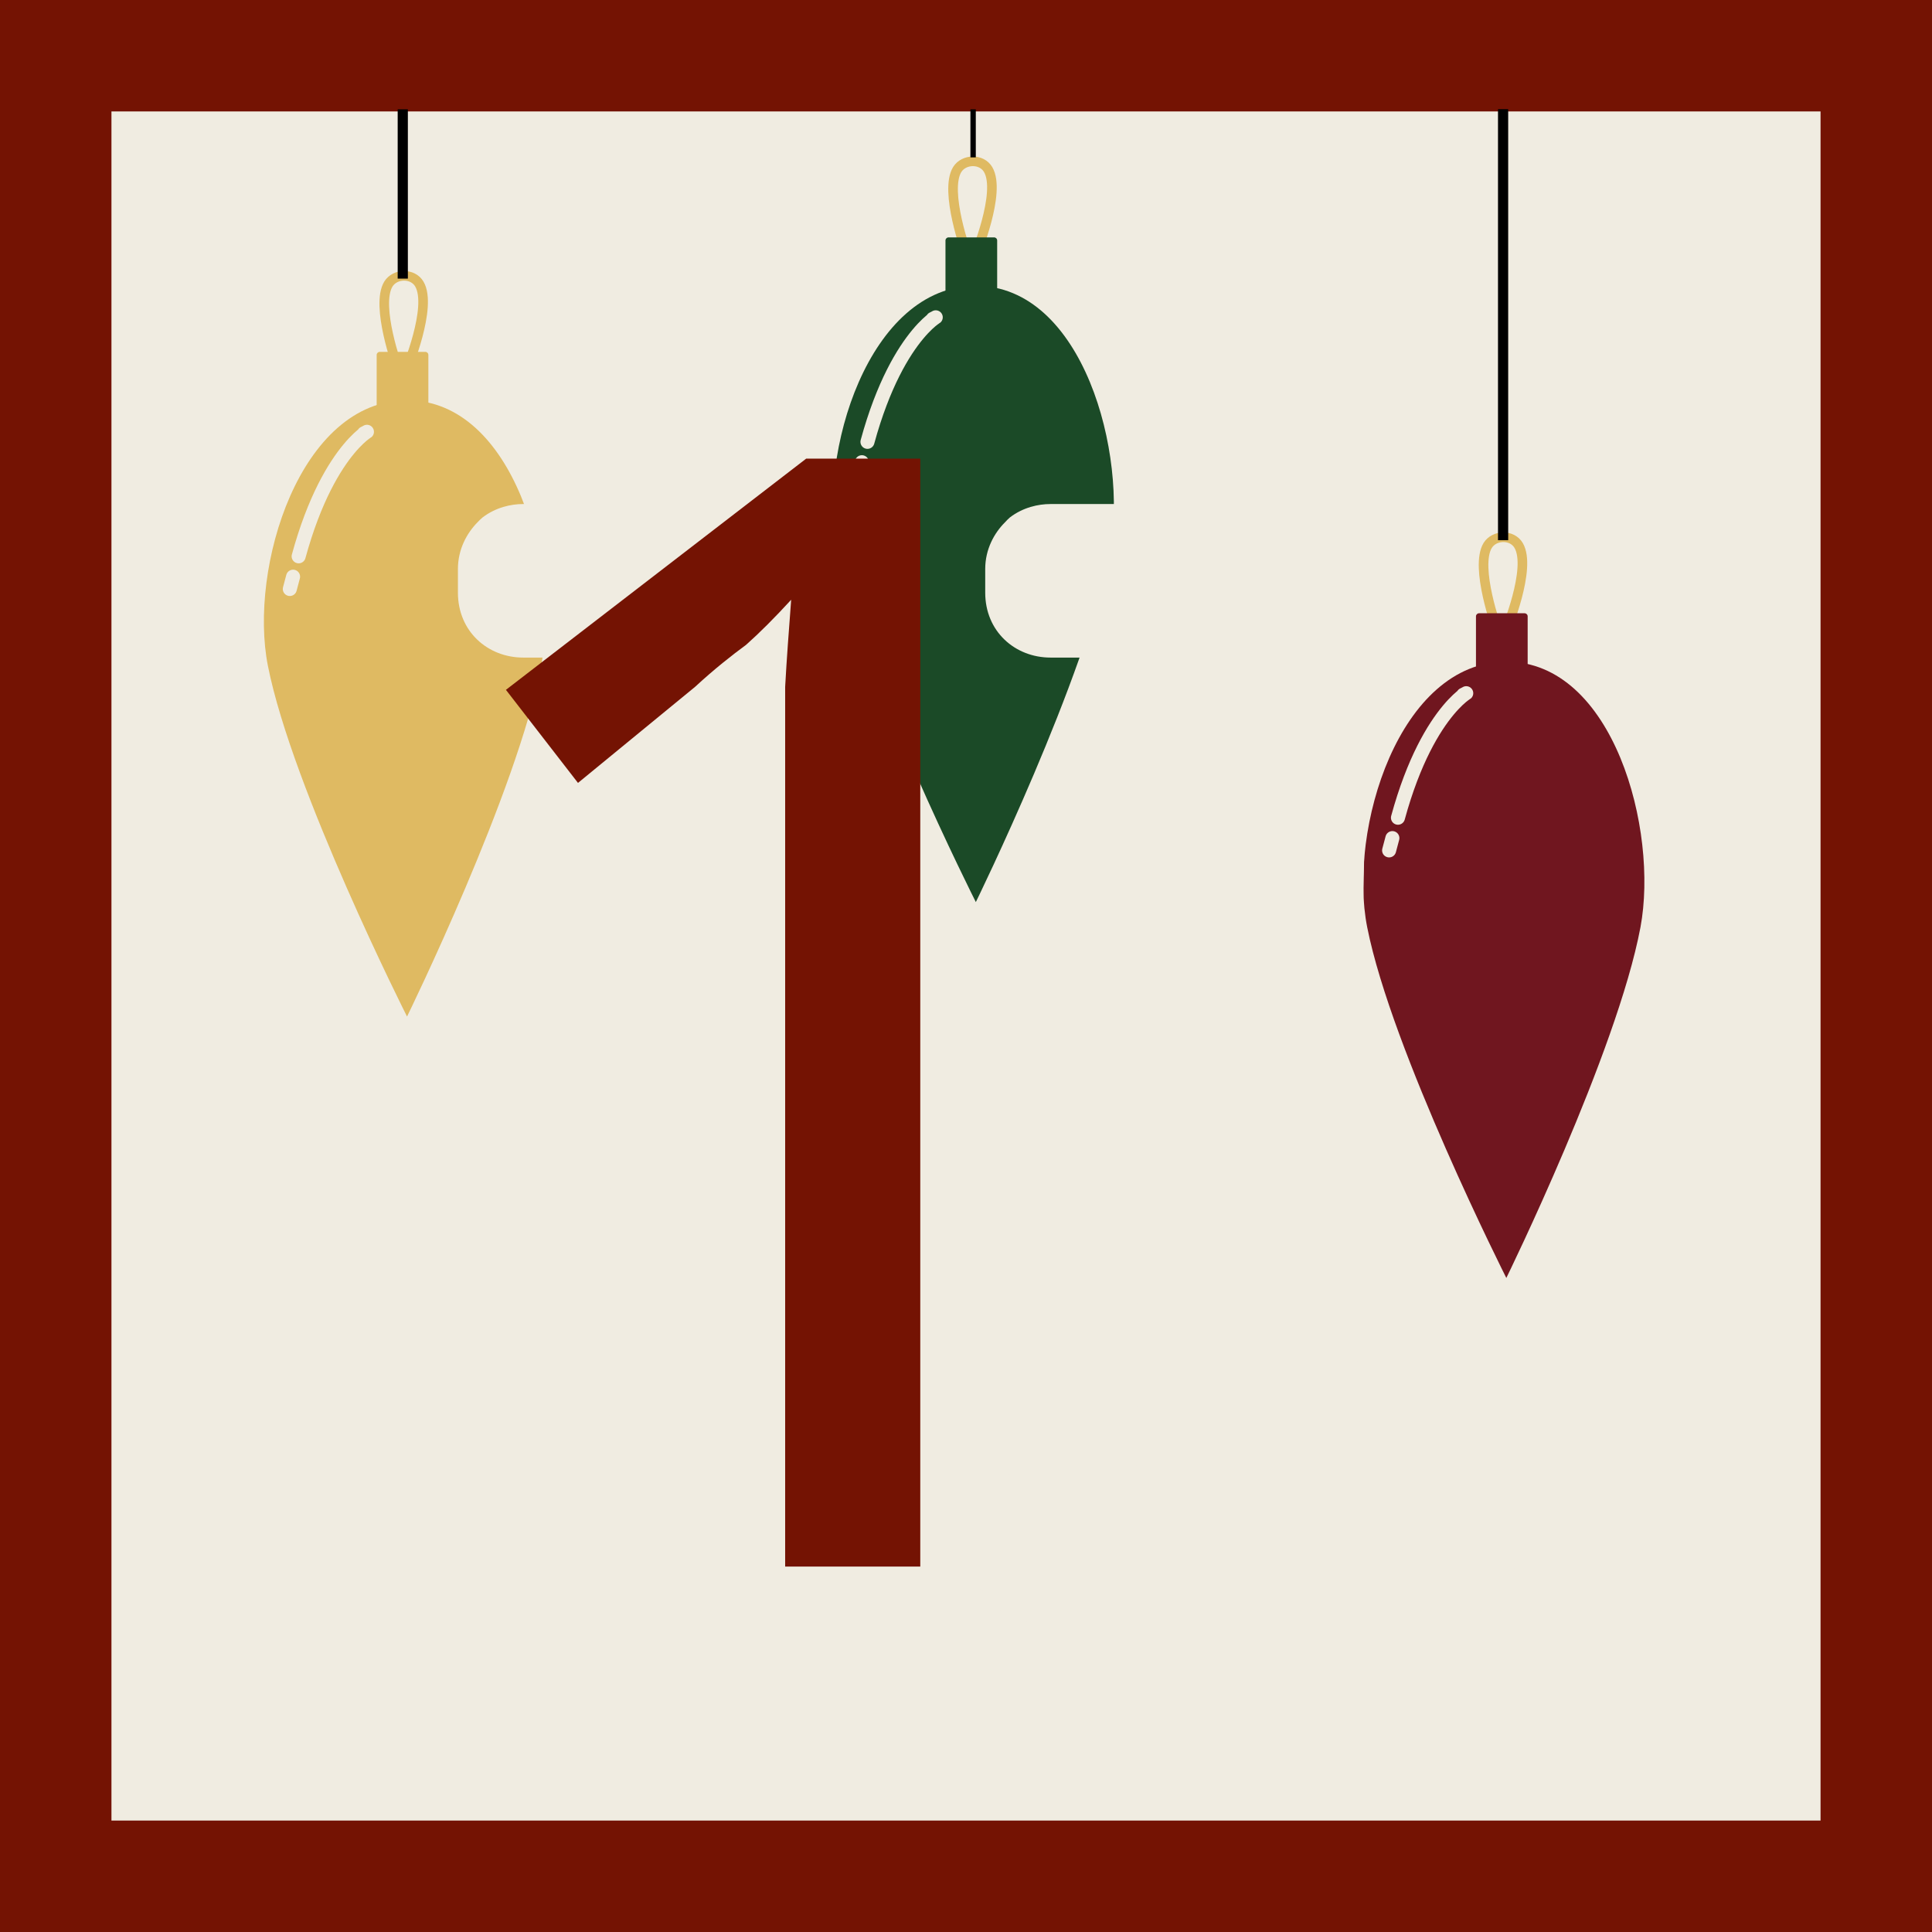
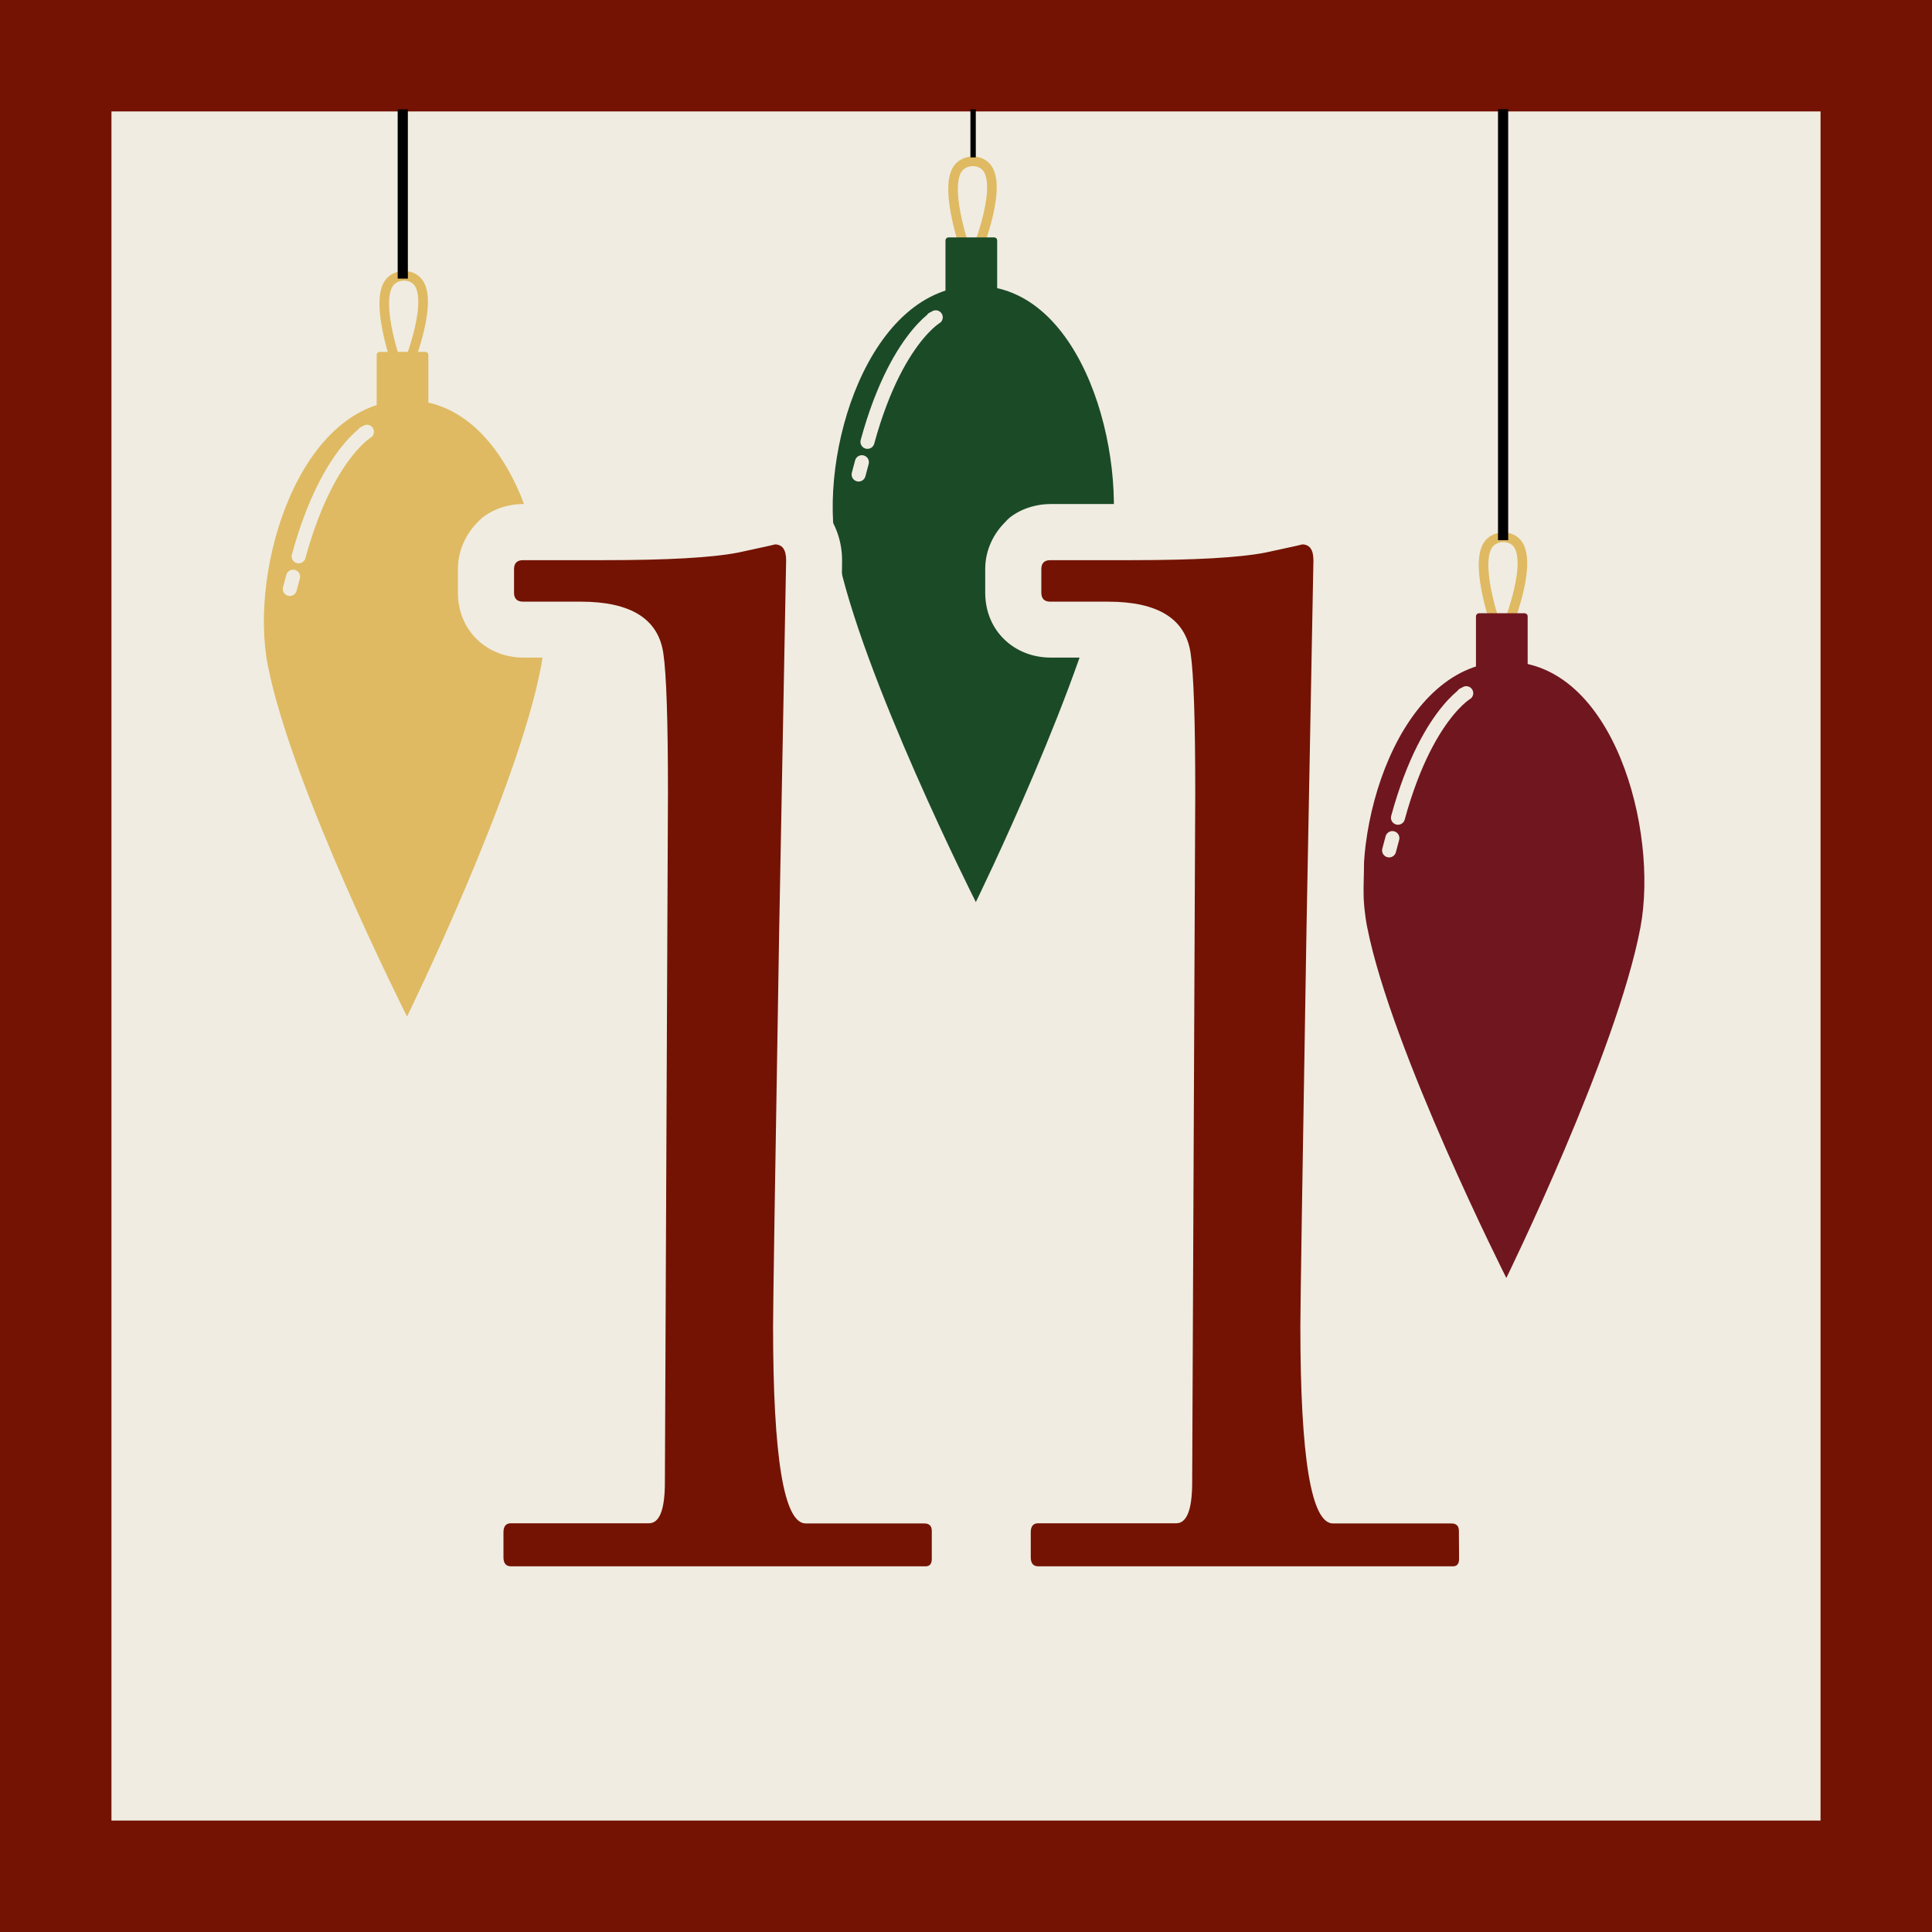
<svg xmlns="http://www.w3.org/2000/svg" width="38" height="38" viewBox="0 0 10.054 10.054" version="1.1" id="svg1">
  <defs id="defs1">
    </defs>
  <rect style="display:inline;fill:#f0ece1;fill-opacity:1;stroke:#741303;stroke-width:0.58;stroke-linecap:round;stroke-linejoin:miter;stroke-dasharray:none;stroke-opacity:1" id="rect38" width="9.474" height="9.474" x="0.29" y="0.29" />
  <g id="g1" transform="translate(-0.06183374,-0.8162054)">
    <g id="g16" transform="translate(2.960025,-0.6204592)">
      <path style="fill:none;stroke:#dfba62;stroke-width:0.05;stroke-linecap:round;stroke-linejoin:round;stroke-dasharray:none;stroke-opacity:1" d="m 2.133,2.758 c 0,0 -0.119,-0.326 -0.05,-0.439 0.035,-0.056 0.127,-0.058 0.161,0 0.07,0.119 -0.069,0.45 -0.069,0.45" id="path1-2" />
      <path id="path1" style="fill:#1b4a27;stroke-width:0.063;stroke-linejoin:round" d="m 2.878,4.306 c -0.122,0.65 -0.698,1.825 -0.698,1.825 0,0 -0.597,-1.183 -0.724,-1.825 -0.101,-0.51 0.167,-1.382 0.724,-1.382 0.557,0 0.793,0.875 0.698,1.382 z" />
      <rect style="fill:#1b4a27;stroke:none;stroke-width:0.005;stroke-linejoin:round;stroke-dasharray:none;stroke-opacity:1" id="rect1" width="0.269" height="0.38" x="2.022" y="2.672" ry="0.016" />
      <path style="fill:none;stroke:#f0ece1;stroke-width:0.073;stroke-linecap:round;stroke-linejoin:round;stroke-opacity:1" d="M 1.956,3.096 C 2.037,3.058 1.78,3.135 1.616,3.736" id="path2" />
      <path style="fill:#f6ede4;stroke:#f0ece1;stroke-width:0.073;stroke-linecap:round;stroke-linejoin:round;stroke-opacity:1" d="M 1.57,3.906 1.587,3.842" id="path3" />
      <path style="fill:none;stroke:#000000;stroke-width:0.028;stroke-linecap:butt;stroke-linejoin:round;stroke-dasharray:none;stroke-opacity:1" d="m 5.064,0.819 v -0.25 0" id="path17" transform="translate(-2.898191,1.436665)" />
    </g>
    <g id="g6" transform="translate(0,-0.02473345)">
      <path id="path4" style="fill:#dfba62;stroke-width:0.063;stroke-linejoin:round" d="m 2.878,4.306 c -0.122,0.65 -0.698,1.825 -0.698,1.825 0,0 -0.597,-1.183 -0.724,-1.825 -0.101,-0.51 0.167,-1.382 0.724,-1.382 0.557,0 0.793,0.875 0.698,1.382 z" />
      <rect style="fill:#dfba62;stroke:none;stroke-width:0.005;stroke-linejoin:round;stroke-dasharray:none;stroke-opacity:1" id="rect4" width="0.269" height="0.38" x="2.022" y="2.672" ry="0.016" />
      <path style="fill:none;stroke:#f0ece1;stroke-width:0.073;stroke-linecap:round;stroke-linejoin:round;stroke-opacity:1" d="M 1.956,3.096 C 2.037,3.058 1.78,3.135 1.616,3.736" id="path13" />
      <path style="fill:#f6ede4;stroke:#f0ece1;stroke-width:0.073;stroke-linecap:round;stroke-linejoin:round;stroke-opacity:1" d="M 1.57,3.906 1.587,3.842" id="path14" />
      <path style="fill:none;stroke:#dfba62;stroke-width:0.05;stroke-linecap:round;stroke-linejoin:round;stroke-dasharray:none;stroke-opacity:1" d="m 2.133,2.758 c 0,0 -0.119,-0.326 -0.05,-0.439 0.035,-0.056 0.127,-0.058 0.161,0 0.07,0.119 -0.069,0.45 -0.069,0.45" id="path15" />
      <path style="fill:none;stroke:#000000;stroke-width:0.053;stroke-linecap:butt;stroke-linejoin:round;stroke-dasharray:none;stroke-opacity:1" d="m 2.096,1.45 v -0.881 0" id="path10" transform="translate(0.06183374,0.8409388)" />
    </g>
    <g id="g5" transform="translate(5.720682,1.335609)">
      <path style="fill:none;stroke:#dfba62;stroke-width:0.05;stroke-linecap:round;stroke-linejoin:round;stroke-dasharray:none;stroke-opacity:1" d="m 2.133,2.758 c 0,0 -0.119,-0.326 -0.05,-0.439 0.035,-0.056 0.127,-0.058 0.161,0 0.07,0.119 -0.069,0.45 -0.069,0.45" id="path16" />
      <path id="path5" style="fill:#70161f;stroke-width:0.063;stroke-linejoin:round" d="m 2.878,4.306 c -0.122,0.65 -0.698,1.825 -0.698,1.825 0,0 -0.597,-1.183 -0.724,-1.825 -0.101,-0.51 0.167,-1.382 0.724,-1.382 0.557,0 0.793,0.875 0.698,1.382 z" />
      <rect style="fill:#70161f;stroke:none;stroke-width:0.005;stroke-linejoin:round;stroke-dasharray:none;stroke-opacity:1" id="rect5" width="0.269" height="0.38" x="2.022" y="2.672" ry="0.016" />
      <path style="fill:none;stroke:#f0ece1;stroke-width:0.073;stroke-linecap:round;stroke-linejoin:round;stroke-opacity:1" d="M 1.956,3.096 C 2.037,3.058 1.78,3.135 1.616,3.736" id="path11" />
      <path style="fill:#f6ede4;stroke:#f0ece1;stroke-width:0.073;stroke-linecap:round;stroke-linejoin:round;stroke-opacity:1" d="M 1.57,3.906 1.587,3.842" id="path12" />
      <path style="fill:none;stroke:#000000;stroke-width:0.053;stroke-linecap:butt;stroke-linejoin:round;stroke-dasharray:none;stroke-opacity:1" d="m 7.822,2.811 v -2.243 0" id="path10-8" transform="translate(-5.658848,-0.5194034)" />
    </g>
  </g>
  <path style="font-size:8.083px;font-family:'Californian FB';-inkscape-font-specification:'Californian FB, Normal';text-align:center;letter-spacing:-0.003px;word-spacing:-0.025px;text-anchor:middle;fill:#f0ece1;stroke-width:0.383;stroke-linecap:round" d="m 4.033,2.541 a 0.291,0.291 0 0 0 -0.082,0.012 c -0.006,0.001 -0.015,0.004 -0.025,0.006 -0.031,0.007 -0.081,0.018 -0.143,0.031 -0.089,0.018 -0.317,0.033 -0.639,0.033 h -0.422 c -0.062,0 -0.142,0.017 -0.211,0.07 A 0.291,0.291 0 0 0 2.484,2.719 C 2.431,2.773 2.383,2.857 2.383,2.961 v 0.123 c 0,0.202 0.155,0.338 0.34,0.338 h 0.299 c 0.085,0 0.13,0.015 0.145,0.021 0.009,0.061 0.02,0.313 0.02,0.684 0,0.02 -0.003,0.631 -0.008,1.797 -0.003,0.733 -0.007,1.473 -0.008,1.711 H 2.658 c -0.086,0 -0.149,0.031 -0.193,0.062 a 0.291,0.291 0 0 0 -0.029,0.023 c -0.004,0.003 -0.015,0.016 -0.029,0.033 A 0.291,0.291 0 0 0 2.385,7.781 C 2.346,7.841 2.328,7.904 2.328,7.975 v 0.129 c 0,0.074 0.022,0.174 0.105,0.252 a 0.291,0.291 0 0 0 0.029,0.023 c 0.026,0.019 0.095,0.064 0.195,0.064 h 2.16 c 0.02,0 0.05,-0.004 0.061,-0.006 a 0.291,0.291 0 0 0 0.027,-0.008 c 0.012,-0.003 0.009,-1.964e-4 0.037,-0.012 a 0.291,0.291 0 0 0 0.021,-0.01 0.291,0.291 0 0 0 0.004,-0.002 0.291,0.291 0 0 0 0.008,-0.004 c 0.009,-0.005 0.021,-0.013 0.035,-0.023 a 0.291,0.291 0 0 0 0.031,-0.027 l 0.002,-0.002 a 0.291,0.291 0 0 0 0.021,-0.023 c 0.014,-0.018 0.023,-0.029 0.025,-0.033 a 0.291,0.291 0 0 0 0.014,-0.029 c 5.887e-4,-0.001 0.001,-0.003 0.002,-0.004 0.016,0.033 0.039,0.066 0.07,0.096 a 0.291,0.291 0 0 0 0.029,0.023 c 0.026,0.019 0.095,0.064 0.195,0.064 H 7.562 c 0.02,0 0.048,-0.004 0.059,-0.006 a 0.291,0.291 0 0 0 0.029,-0.008 c 0.012,-0.003 0.009,-1.934e-4 0.037,-0.012 a 0.291,0.291 0 0 0 0.021,-0.01 0.291,0.291 0 0 0 0.004,-0.002 0.291,0.291 0 0 0 0.008,-0.004 c 0.009,-0.005 0.021,-0.013 0.035,-0.023 a 0.291,0.291 0 0 0 0.031,-0.027 l 0.002,-0.002 a 0.291,0.291 0 0 0 0.021,-0.023 c 0.014,-0.018 0.023,-0.029 0.025,-0.033 a 0.291,0.291 0 0 0 0.014,-0.029 c 0.023,-0.048 0.035,-0.102 0.035,-0.152 V 7.967 c 0,-0.046 -0.008,-0.11 -0.047,-0.176 a 0.291,0.291 0 0 0 -0.045,-0.055 v -0.002 h -0.002 c -0.003,-0.003 -0.013,-0.015 -0.033,-0.031 A 0.291,0.291 0 0 0 7.734,7.688 c 0,0 0,-0.002 0,-0.002 l -0.002,-0.002 c 0,0 -0.002,0 -0.002,0 -0.007,-0.004 -0.018,-0.012 -0.035,-0.02 a 0.291,0.291 0 0 0 -0.029,-0.01 C 7.652,7.65 7.61,7.635 7.555,7.635 H 7.1 c -6.717e-4,-0.004 -0.001,-0.008 -0.002,-0.012 -0.023,-0.14 -0.037,-0.388 -0.037,-0.723 0,-0.083 0.01,-0.788 0.031,-2.066 0.021,-1.151 0.033,-1.786 0.035,-1.896 v -0.004 -0.002 -0.004 -0.002 -0.002 a 0.291,0.291 0 0 0 0,-0.01 c 0,-0.172 -0.109,-0.373 -0.35,-0.373 a 0.291,0.291 0 0 0 -0.082,0.012 c -0.006,0.001 -0.015,0.004 -0.025,0.006 -0.031,0.007 -0.081,0.018 -0.143,0.031 -0.089,0.018 -0.317,0.033 -0.639,0.033 h -0.422 c -0.062,0 -0.142,0.017 -0.211,0.07 A 0.291,0.291 0 0 0 5.229,2.719 C 5.175,2.773 5.127,2.857 5.127,2.961 v 0.123 c 0,0.202 0.155,0.338 0.34,0.338 H 5.766 c 0.085,0 0.13,0.015 0.145,0.021 0.009,0.061 0.02,0.313 0.02,0.684 0,0.02 -0.003,0.631 -0.008,1.797 -0.003,0.733 -0.007,1.473 -0.008,1.711 H 5.402 c -0.086,0 -0.149,0.031 -0.193,0.062 a 0.291,0.291 0 0 0 -0.029,0.023 c -0.004,0.003 -0.015,0.016 -0.029,0.033 A 0.291,0.291 0 0 0 5.129,7.781 c -0.008,0.012 -0.015,0.025 -0.021,0.037 -0.004,-0.009 -0.008,-0.018 -0.014,-0.027 a 0.291,0.291 0 0 0 -0.045,-0.055 v -0.002 h -0.002 c -0.003,-0.003 -0.013,-0.015 -0.033,-0.031 A 0.291,0.291 0 0 0 4.99,7.688 c 0,0 0,-0.002 0,-0.002 l -0.002,-0.002 c 0,0 -0.002,0 -0.002,0 -0.007,-0.004 -0.018,-0.012 -0.035,-0.02 A 0.291,0.291 0 0 0 4.922,7.654 C 4.908,7.65 4.866,7.635 4.811,7.635 H 4.355 c -6.716e-4,-0.004 -0.001,-0.008 -0.002,-0.012 -0.023,-0.14 -0.037,-0.388 -0.037,-0.723 10e-8,-0.083 0.01,-0.788 0.031,-2.066 0.021,-1.151 0.033,-1.786 0.035,-1.896 v -0.004 -0.002 -0.004 -0.002 -0.002 a 0.291,0.291 0 0 0 0,-0.01 c 0,-0.172 -0.109,-0.373 -0.35,-0.373 z" id="text17" aria-label="11" />
-   <text xml:space="preserve" style="font-style:normal;font-variant:normal;font-weight:normal;font-stretch:normal;font-size:8.083px;font-family:'Californian FB';-inkscape-font-specification:'Californian FB, Normal';font-variant-ligatures:normal;font-variant-caps:normal;font-variant-numeric:normal;font-variant-east-asian:normal;text-align:center;letter-spacing:-0.003px;word-spacing:-0.025px;writing-mode:lr-tb;direction:ltr;text-anchor:middle;fill:#741303;stroke:none;stroke-width:0.383;stroke-linecap:round" x="5.065" y="8.152" id="text62">
-     <tspan id="tspan62" style="font-style:normal;font-variant:normal;font-weight:normal;font-stretch:normal;font-size:8.083px;font-family:'Californian FB';-inkscape-font-specification:'Californian FB, Normal';font-variant-ligatures:normal;font-variant-caps:normal;font-variant-numeric:normal;font-variant-east-asian:normal;fill:#741303;stroke:none;stroke-width:0.383" x="5.064" y="8.152">11</tspan>
-   </text>
+   <path style="font-size:8.083px;font-family:'Californian FB';-inkscape-font-specification:'Californian FB, Normal';text-align:center;letter-spacing:-0.003px;word-spacing:-0.025px;text-anchor:middle;fill:#741303;stroke-width:0.383;stroke-linecap:round" d="m 4.849,8.112 q 0,0.039 -0.032,0.039 H 2.659 q -0.039,0 -0.039,-0.047 V 7.974 q 0,-0.047 0.039,-0.047 h 0.718 q 0.083,0 0.083,-0.213 0,-0.043 0.008,-1.788 0.008,-1.748 0.008,-1.8 0,-0.564 -0.024,-0.726 Q 3.413,3.131 3.022,3.131 h -0.3 q -0.047,0 -0.047,-0.047 V 2.962 q 0,-0.047 0.047,-0.047 H 3.144 q 0.493,0 0.695,-0.039 0.201,-0.043 0.193,-0.043 0.059,0 0.059,0.083 0,-0.008 -0.036,1.914 -0.032,1.918 -0.032,2.072 0,1.026 0.17,1.026 H 4.81 q 0.039,0 0.039,0.039 z m 2.744,0 q 0,0.039 -0.032,0.039 H 5.403 q -0.039,0 -0.039,-0.047 V 7.974 q 0,-0.047 0.039,-0.047 h 0.718 q 0.083,0 0.083,-0.213 0,-0.043 0.008,-1.788 0.008,-1.748 0.008,-1.8 0,-0.564 -0.024,-0.726 Q 6.157,3.131 5.766,3.131 h -0.3 q -0.047,0 -0.047,-0.047 V 2.962 q 0,-0.047 0.047,-0.047 h 0.422 q 0.493,0 0.695,-0.039 0.201,-0.043 0.193,-0.043 0.059,0 0.059,0.083 0,-0.008 -0.036,1.914 -0.032,1.918 -0.032,2.072 0,1.026 0.17,1.026 h 0.616 q 0.039,0 0.039,0.039 z" id="text62" aria-label="11" />
</svg>
